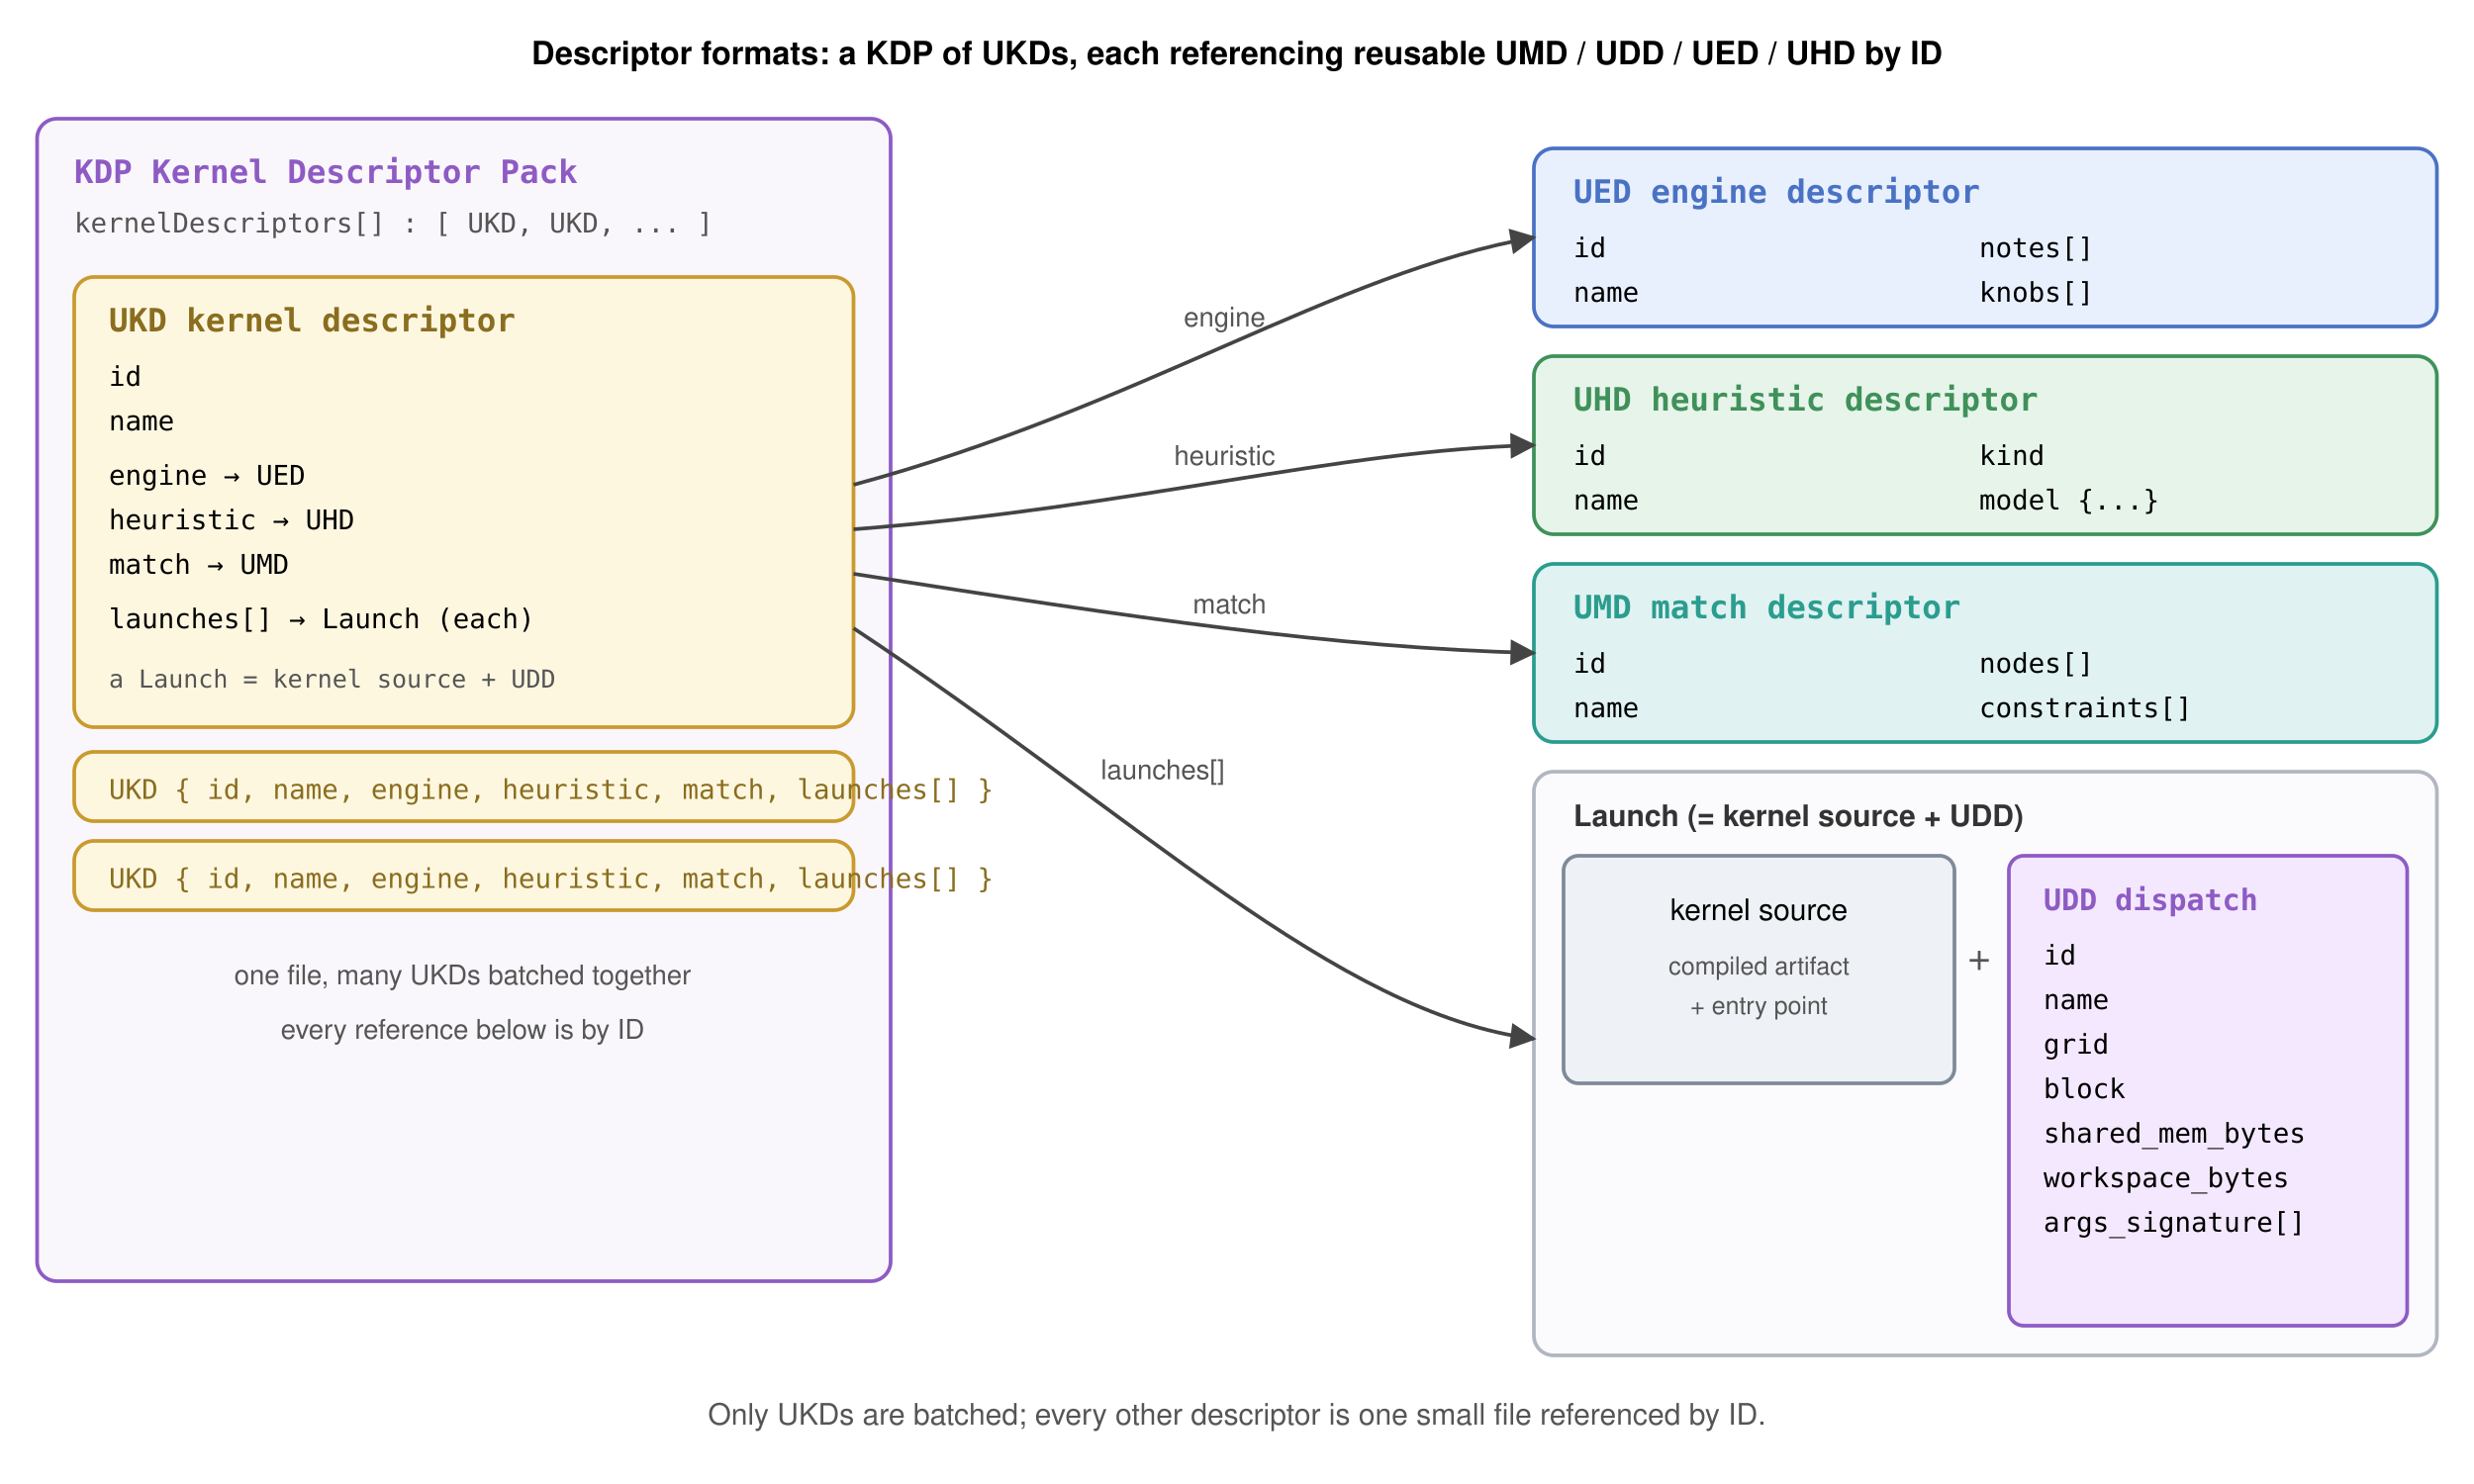
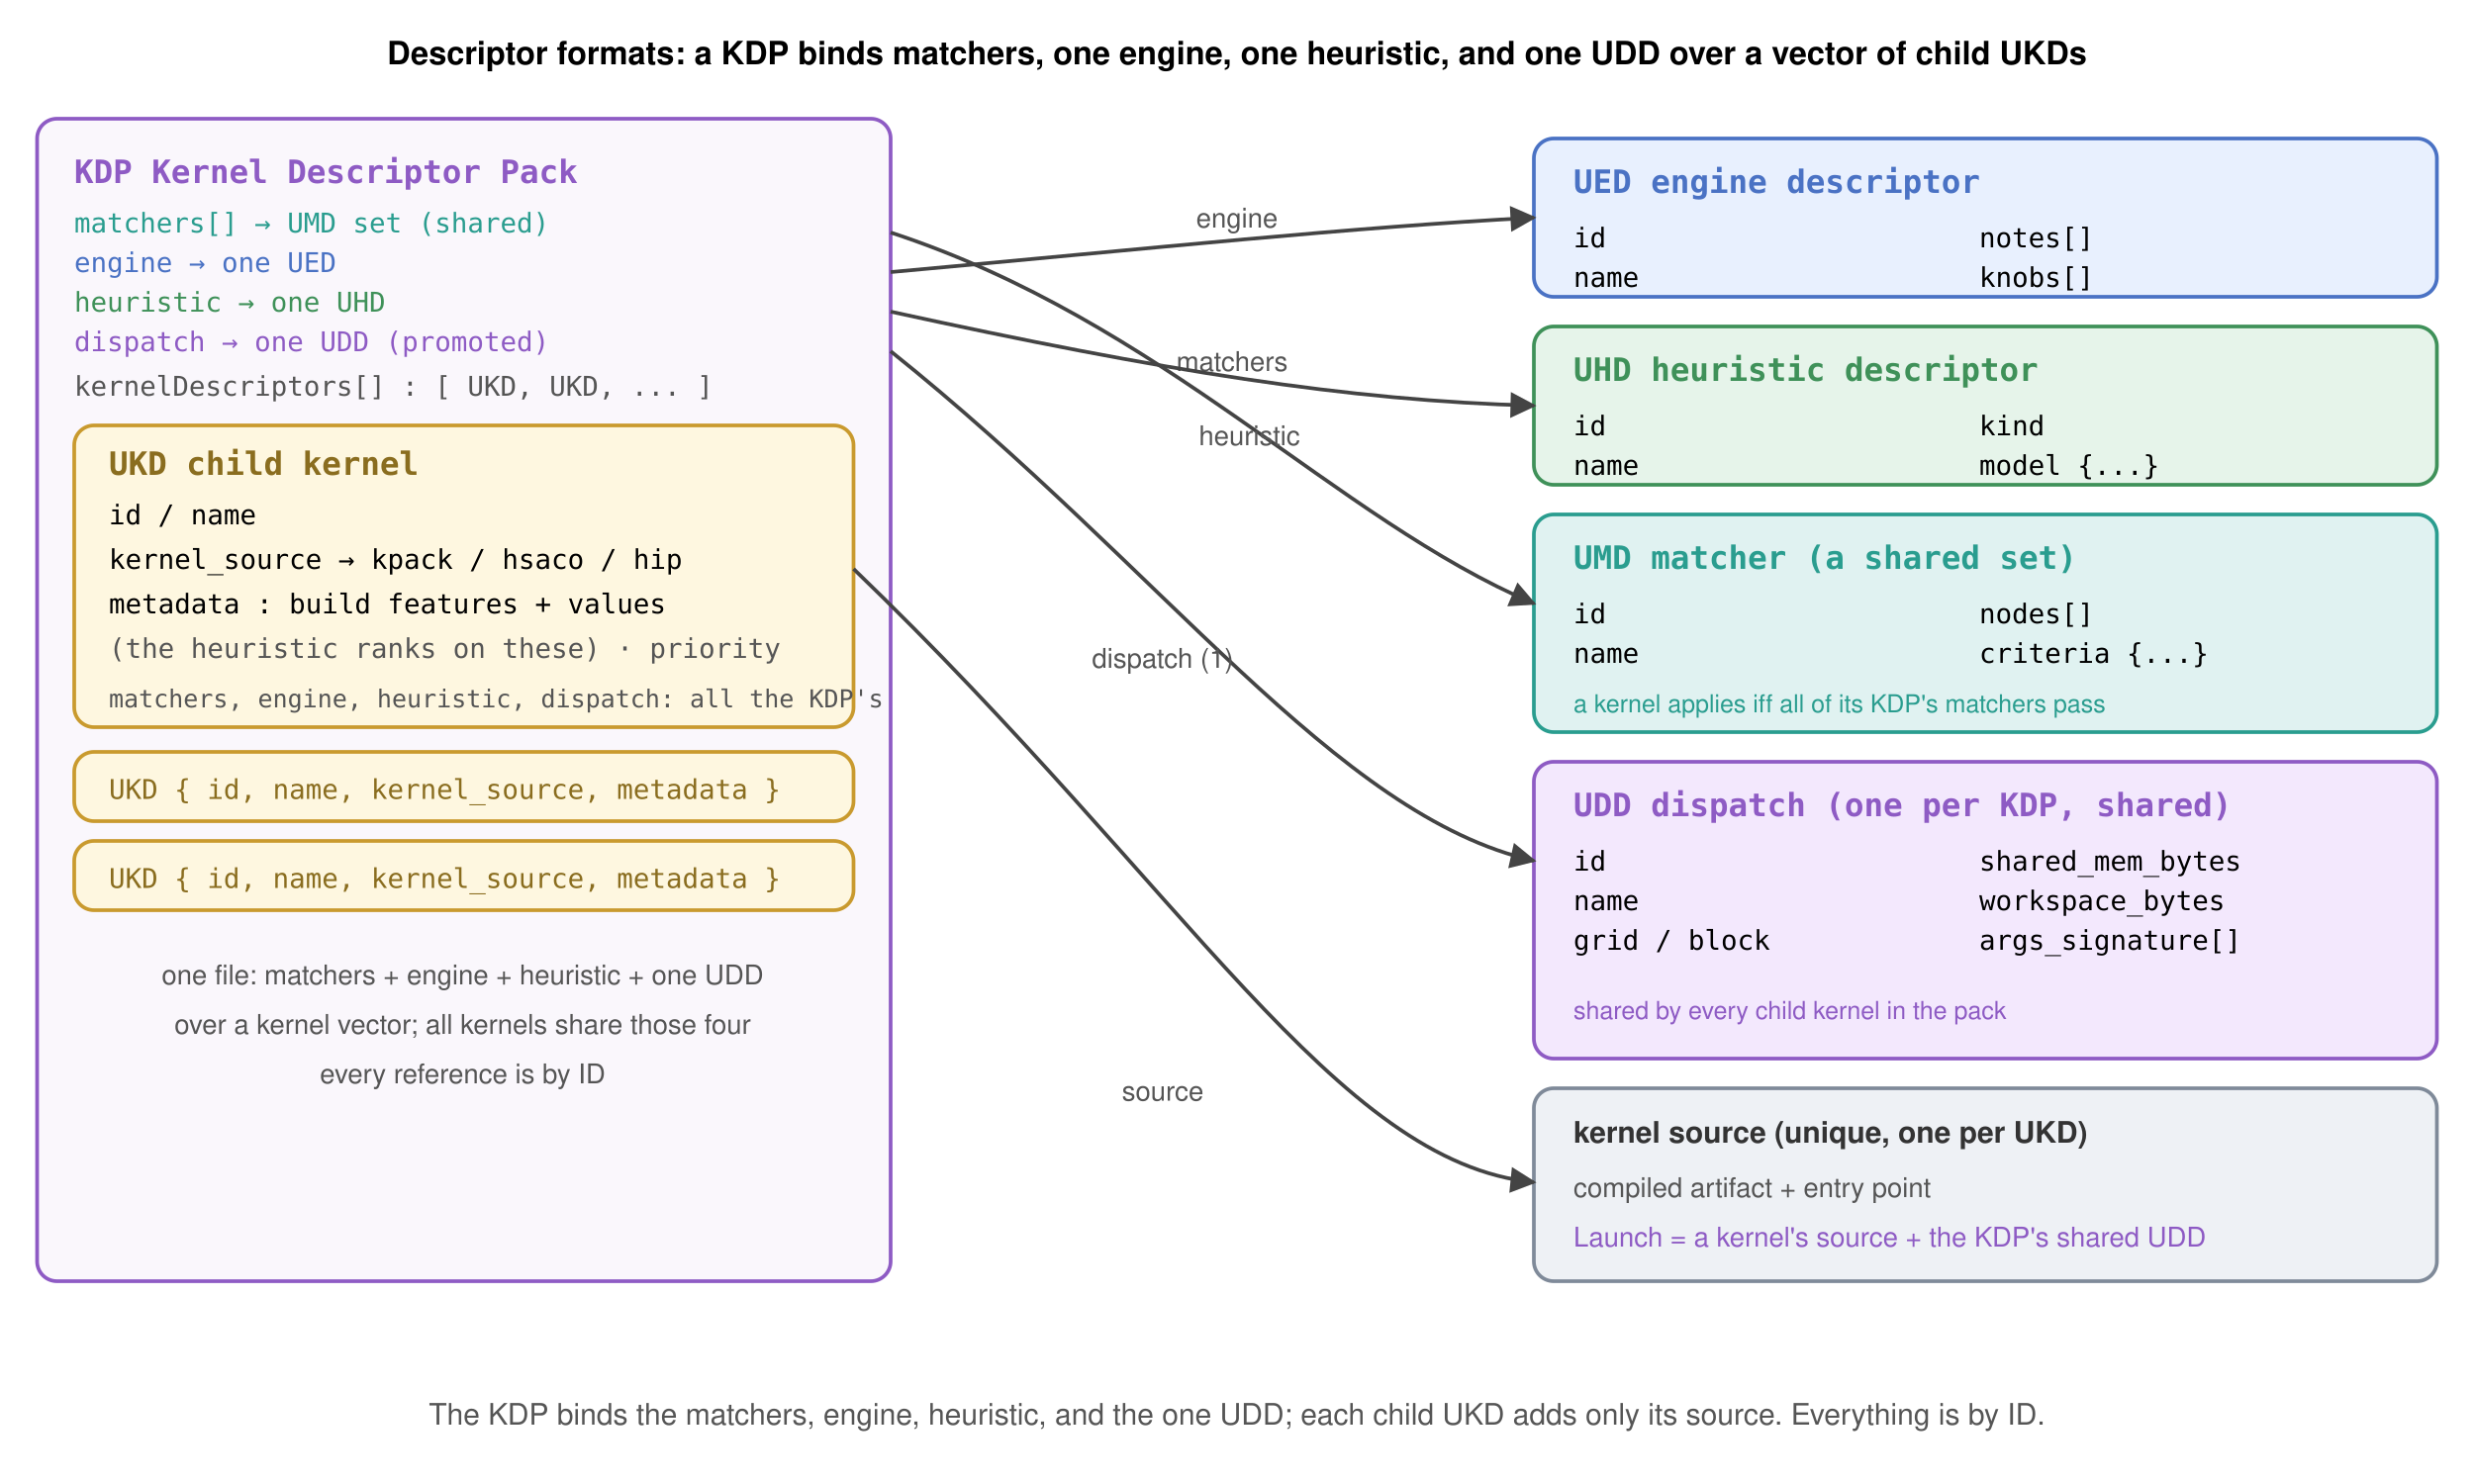
<svg xmlns="http://www.w3.org/2000/svg" viewBox="0 0 1000 600" width="1000" height="600" font-family="'Segoe UI', Helvetica, Arial, sans-serif" font-size="13">
  <rect x="0" y="0" width="100%" height="100%" fill="#ffffff" />
  <defs>
    <marker id="arrowDF" viewBox="0 0 10 10" refX="9" refY="5" markerWidth="7" markerHeight="7" orient="auto-start-reverse">
      <path d="M0 0 L10 5 L0 10 z" fill="#444" />
    </marker>
  </defs>
-   <text x="500" y="26" text-anchor="middle" font-weight="600">Descriptor formats: a KDP of UKDs, each referencing reusable UMD / UDD / UED / UHD by ID</text>
+   <text x="500" y="26" text-anchor="middle" font-weight="600">Descriptor formats: a KDP binds matchers, one engine, one heuristic, and one UDD over a vector of child UKDs</text>
  <rect x="15" y="48" width="345" height="470" rx="8" fill="#faf7fc" stroke="#8e5bc4" stroke-width="1.5" />
  <text x="30" y="74" font-family="Consolas, monospace" font-size="13" fill="#8e5bc4" font-weight="600">KDP  Kernel Descriptor Pack</text>
-   <text x="30" y="94" font-family="Consolas, monospace" font-size="11" fill="#555">kernelDescriptors[] : [ UKD, UKD, ... ]</text>
-   <rect x="30" y="112" width="315" height="182" rx="8" fill="#fef7e0" stroke="#c99a2e" stroke-width="1.5" />
-   <text x="44" y="134" font-family="Consolas, monospace" font-size="13" fill="#8a6d1f" font-weight="600">UKD  kernel descriptor</text>
-   <text x="44" y="156" font-family="Consolas, monospace" font-size="11">id</text>
-   <text x="44" y="174" font-family="Consolas, monospace" font-size="11">name</text>
-   <text x="44" y="196" font-family="Consolas, monospace" font-size="11">engine     → UED</text>
-   <text x="44" y="214" font-family="Consolas, monospace" font-size="11">heuristic  → UHD</text>
-   <text x="44" y="232" font-family="Consolas, monospace" font-size="11">match      → UMD</text>
-   <text x="44" y="254" font-family="Consolas, monospace" font-size="11">launches[] → Launch (each)</text>
-   <text x="44" y="278" font-family="Consolas, monospace" font-size="10" fill="#555">a Launch = kernel source + UDD</text>
+   <text x="30" y="94" font-family="Consolas, monospace" font-size="11" fill="#2a9d8f">matchers[]          → UMD set (shared)</text>
+   <text x="30" y="110" font-family="Consolas, monospace" font-size="11" fill="#4a72c4">engine              → one UED</text>
+   <text x="30" y="126" font-family="Consolas, monospace" font-size="11" fill="#3f9159">heuristic           → one UHD</text>
+   <text x="30" y="142" font-family="Consolas, monospace" font-size="11" fill="#8e5bc4">dispatch            → one UDD (promoted)</text>
+   <text x="30" y="160" font-family="Consolas, monospace" font-size="11" fill="#555">kernelDescriptors[] : [ UKD, UKD, ... ]</text>
+   <rect x="30" y="172" width="315" height="122" rx="8" fill="#fef7e0" stroke="#c99a2e" stroke-width="1.5" />
+   <text x="44" y="192" font-family="Consolas, monospace" font-size="13" fill="#8a6d1f" font-weight="600">UKD  child kernel</text>
+   <text x="44" y="212" font-family="Consolas, monospace" font-size="11">id / name</text>
+   <text x="44" y="230" font-family="Consolas, monospace" font-size="11">kernel_source → kpack / hsaco / hip</text>
+   <text x="44" y="248" font-family="Consolas, monospace" font-size="11">metadata      : build features + values</text>
+   <text x="44" y="266" font-family="Consolas, monospace" font-size="11" fill="#555">(the heuristic ranks on these) · priority</text>
+   <text x="44" y="286" font-family="Consolas, monospace" font-size="10" fill="#555">matchers, engine, heuristic, dispatch: all the KDP's</text>
  <rect x="30" y="304" width="315" height="28" rx="8" fill="#fef7e0" stroke="#c99a2e" stroke-width="1.5" />
-   <text x="44" y="323" font-family="Consolas, monospace" font-size="11" fill="#8a6d1f">UKD  { id, name, engine, heuristic, match, launches[] }</text>
+   <text x="44" y="323" font-family="Consolas, monospace" font-size="11" fill="#8a6d1f">UKD  { id, name, kernel_source, metadata }</text>
  <rect x="30" y="340" width="315" height="28" rx="8" fill="#fef7e0" stroke="#c99a2e" stroke-width="1.5" />
-   <text x="44" y="359" font-family="Consolas, monospace" font-size="11" fill="#8a6d1f">UKD  { id, name, engine, heuristic, match, launches[] }</text>
-   <text x="187" y="398" text-anchor="middle" font-size="11" fill="#555">one file, many UKDs batched together</text>
-   <text x="187" y="420" text-anchor="middle" font-size="11" fill="#555">every reference below is by ID</text>
-   <rect x="620" y="60" width="365" height="72" rx="8" fill="#e8f0fe" stroke="#4a72c4" stroke-width="1.5" />
-   <text x="636" y="82" font-family="Consolas, monospace" font-size="13" fill="#4a72c4" font-weight="600">UED  engine descriptor</text>
-   <text x="636" y="104" font-family="Consolas, monospace" font-size="11">id</text>
-   <text x="636" y="122" font-family="Consolas, monospace" font-size="11">name</text>
-   <text x="800" y="104" font-family="Consolas, monospace" font-size="11">notes[]</text>
-   <text x="800" y="122" font-family="Consolas, monospace" font-size="11">knobs[]</text>
-   <rect x="620" y="144" width="365" height="72" rx="8" fill="#e6f4ea" stroke="#3f9159" stroke-width="1.5" />
-   <text x="636" y="166" font-family="Consolas, monospace" font-size="13" fill="#3f9159" font-weight="600">UHD  heuristic descriptor</text>
-   <text x="636" y="188" font-family="Consolas, monospace" font-size="11">id</text>
-   <text x="636" y="206" font-family="Consolas, monospace" font-size="11">name</text>
-   <text x="800" y="188" font-family="Consolas, monospace" font-size="11">kind</text>
-   <text x="800" y="206" font-family="Consolas, monospace" font-size="11">model {...}</text>
-   <rect x="620" y="228" width="365" height="72" rx="8" fill="#e0f2f1" stroke="#2a9d8f" stroke-width="1.5" />
-   <text x="636" y="250" font-family="Consolas, monospace" font-size="13" fill="#2a9d8f" font-weight="600">UMD  match descriptor</text>
-   <text x="636" y="272" font-family="Consolas, monospace" font-size="11">id</text>
-   <text x="636" y="290" font-family="Consolas, monospace" font-size="11">name</text>
-   <text x="800" y="272" font-family="Consolas, monospace" font-size="11">nodes[]</text>
-   <text x="800" y="290" font-family="Consolas, monospace" font-size="11">constraints[]</text>
-   <rect x="620" y="312" width="365" height="236" rx="8" fill="#fbfbfd" stroke="#b0b7c0" stroke-width="1.5" />
-   <text x="636" y="334" font-weight="600" font-size="12" fill="#333">Launch  (= kernel source + UDD)</text>
-   <rect x="632" y="346" width="158" height="92" rx="6" fill="#eef1f5" stroke="#7f8a99" stroke-width="1.5" />
-   <text x="711" y="372" text-anchor="middle" font-size="12">kernel source</text>
-   <text x="711" y="394" text-anchor="middle" font-size="10" fill="#555">compiled artifact</text>
-   <text x="711" y="410" text-anchor="middle" font-size="10" fill="#555">+ entry point</text>
-   <text x="800" y="392" text-anchor="middle" font-size="16" fill="#555">+</text>
-   <rect x="812" y="346" width="161" height="190" rx="6" fill="#f3e8fd" stroke="#8e5bc4" stroke-width="1.5" />
-   <text x="826" y="368" font-family="Consolas, monospace" font-size="12" fill="#8e5bc4" font-weight="600">UDD  dispatch</text>
-   <text x="826" y="390" font-family="Consolas, monospace" font-size="11">id</text>
-   <text x="826" y="408" font-family="Consolas, monospace" font-size="11">name</text>
-   <text x="826" y="426" font-family="Consolas, monospace" font-size="11">grid</text>
-   <text x="826" y="444" font-family="Consolas, monospace" font-size="11">block</text>
-   <text x="826" y="462" font-family="Consolas, monospace" font-size="11">shared_mem_bytes</text>
-   <text x="826" y="480" font-family="Consolas, monospace" font-size="11">workspace_bytes</text>
-   <text x="826" y="498" font-family="Consolas, monospace" font-size="11">args_signature[]</text>
-   <path d="M345 196 C 460 165, 540 110, 620 96" fill="none" stroke="#444" stroke-width="1.5" marker-end="url(#arrowDF)" />
-   <text x="495" y="132" text-anchor="middle" font-size="11" fill="#555">engine</text>
-   <path d="M345 214 C 460 205, 540 182, 620 180" fill="none" stroke="#444" stroke-width="1.5" marker-end="url(#arrowDF)" />
-   <text x="495" y="188" text-anchor="middle" font-size="11" fill="#555">heuristic</text>
-   <path d="M345 232 C 460 250, 540 262, 620 264" fill="none" stroke="#444" stroke-width="1.5" marker-end="url(#arrowDF)" />
-   <text x="497" y="248" text-anchor="middle" font-size="11" fill="#555">match</text>
-   <path d="M345 254 C 460 330, 540 410, 620 420" fill="none" stroke="#444" stroke-width="1.5" marker-end="url(#arrowDF)" />
-   <text x="470" y="315" text-anchor="middle" font-size="11" fill="#555">launches[]</text>
-   <text x="500" y="576" text-anchor="middle" font-size="12" fill="#555">Only UKDs are batched; every other descriptor is one small file referenced by ID.</text>
+   <text x="44" y="359" font-family="Consolas, monospace" font-size="11" fill="#8a6d1f">UKD  { id, name, kernel_source, metadata }</text>
+   <text x="187" y="398" text-anchor="middle" font-size="11" fill="#555">one file: matchers + engine + heuristic + one UDD</text>
+   <text x="187" y="418" text-anchor="middle" font-size="11" fill="#555">over a kernel vector; all kernels share those four</text>
+   <text x="187" y="438" text-anchor="middle" font-size="11" fill="#555">every reference is by ID</text>
+   <rect x="620" y="56" width="365" height="64" rx="8" fill="#e8f0fe" stroke="#4a72c4" stroke-width="1.5" />
+   <text x="636" y="78" font-family="Consolas, monospace" font-size="13" fill="#4a72c4" font-weight="600">UED  engine descriptor</text>
+   <text x="636" y="100" font-family="Consolas, monospace" font-size="11">id</text>
+   <text x="636" y="116" font-family="Consolas, monospace" font-size="11">name</text>
+   <text x="800" y="100" font-family="Consolas, monospace" font-size="11">notes[]</text>
+   <text x="800" y="116" font-family="Consolas, monospace" font-size="11">knobs[]</text>
+   <rect x="620" y="132" width="365" height="64" rx="8" fill="#e6f4ea" stroke="#3f9159" stroke-width="1.5" />
+   <text x="636" y="154" font-family="Consolas, monospace" font-size="13" fill="#3f9159" font-weight="600">UHD  heuristic descriptor</text>
+   <text x="636" y="176" font-family="Consolas, monospace" font-size="11">id</text>
+   <text x="636" y="192" font-family="Consolas, monospace" font-size="11">name</text>
+   <text x="800" y="176" font-family="Consolas, monospace" font-size="11">kind</text>
+   <text x="800" y="192" font-family="Consolas, monospace" font-size="11">model {...}</text>
+   <rect x="620" y="208" width="365" height="88" rx="8" fill="#e0f2f1" stroke="#2a9d8f" stroke-width="1.5" />
+   <text x="636" y="230" font-family="Consolas, monospace" font-size="13" fill="#2a9d8f" font-weight="600">UMD  matcher  (a shared set)</text>
+   <text x="636" y="252" font-family="Consolas, monospace" font-size="11">id</text>
+   <text x="636" y="268" font-family="Consolas, monospace" font-size="11">name</text>
+   <text x="800" y="252" font-family="Consolas, monospace" font-size="11">nodes[]</text>
+   <text x="800" y="268" font-family="Consolas, monospace" font-size="11">criteria {...}</text>
+   <text x="636" y="288" font-size="10" fill="#2a9d8f">a kernel applies iff all of its KDP's matchers pass</text>
+   <rect x="620" y="308" width="365" height="120" rx="8" fill="#f3e8fd" stroke="#8e5bc4" stroke-width="1.5" />
+   <text x="636" y="330" font-family="Consolas, monospace" font-size="13" fill="#8e5bc4" font-weight="600">UDD  dispatch  (one per KDP, shared)</text>
+   <text x="636" y="352" font-family="Consolas, monospace" font-size="11">id</text>
+   <text x="636" y="368" font-family="Consolas, monospace" font-size="11">name</text>
+   <text x="636" y="384" font-family="Consolas, monospace" font-size="11">grid / block</text>
+   <text x="800" y="352" font-family="Consolas, monospace" font-size="11">shared_mem_bytes</text>
+   <text x="800" y="368" font-family="Consolas, monospace" font-size="11">workspace_bytes</text>
+   <text x="800" y="384" font-family="Consolas, monospace" font-size="11">args_signature[]</text>
+   <text x="636" y="412" font-size="10" fill="#8e5bc4">shared by every child kernel in the pack</text>
+   <rect x="620" y="440" width="365" height="78" rx="8" fill="#eef1f5" stroke="#7f8a99" stroke-width="1.5" />
+   <text x="636" y="462" font-weight="600" font-size="12" fill="#333">kernel source  (unique, one per UKD)</text>
+   <text x="636" y="484" font-size="11" fill="#555">compiled artifact + entry point</text>
+   <text x="636" y="504" font-size="11" fill="#8e5bc4">Launch = a kernel's source + the KDP's shared UDD</text>
+   <path d="M360 94 C 470 130, 540 210, 620 244" fill="none" stroke="#444" stroke-width="1.5" marker-end="url(#arrowDF)" />
+   <text x="498" y="150" text-anchor="middle" font-size="11" fill="#555">matchers</text>
+   <path d="M360 110 C 470 100, 545 92, 620 88" fill="none" stroke="#444" stroke-width="1.5" marker-end="url(#arrowDF)" />
+   <text x="500" y="92" text-anchor="middle" font-size="11" fill="#555">engine</text>
+   <path d="M360 126 C 470 150, 545 162, 620 164" fill="none" stroke="#444" stroke-width="1.5" marker-end="url(#arrowDF)" />
+   <text x="505" y="180" text-anchor="middle" font-size="11" fill="#555">heuristic</text>
+   <path d="M360 142 C 470 230, 540 330, 620 348" fill="none" stroke="#444" stroke-width="1.5" marker-end="url(#arrowDF)" />
+   <text x="470" y="270" text-anchor="middle" font-size="11" fill="#555">dispatch (1)</text>
+   <path d="M345 230 C 480 360, 540 470, 620 478" fill="none" stroke="#444" stroke-width="1.5" marker-end="url(#arrowDF)" />
+   <text x="470" y="445" text-anchor="middle" font-size="11" fill="#555">source</text>
+   <text x="500" y="576" text-anchor="middle" font-size="12" fill="#555">The KDP binds the matchers, engine, heuristic, and the one UDD; each child UKD adds only its source. Everything is by ID.</text>
</svg>
